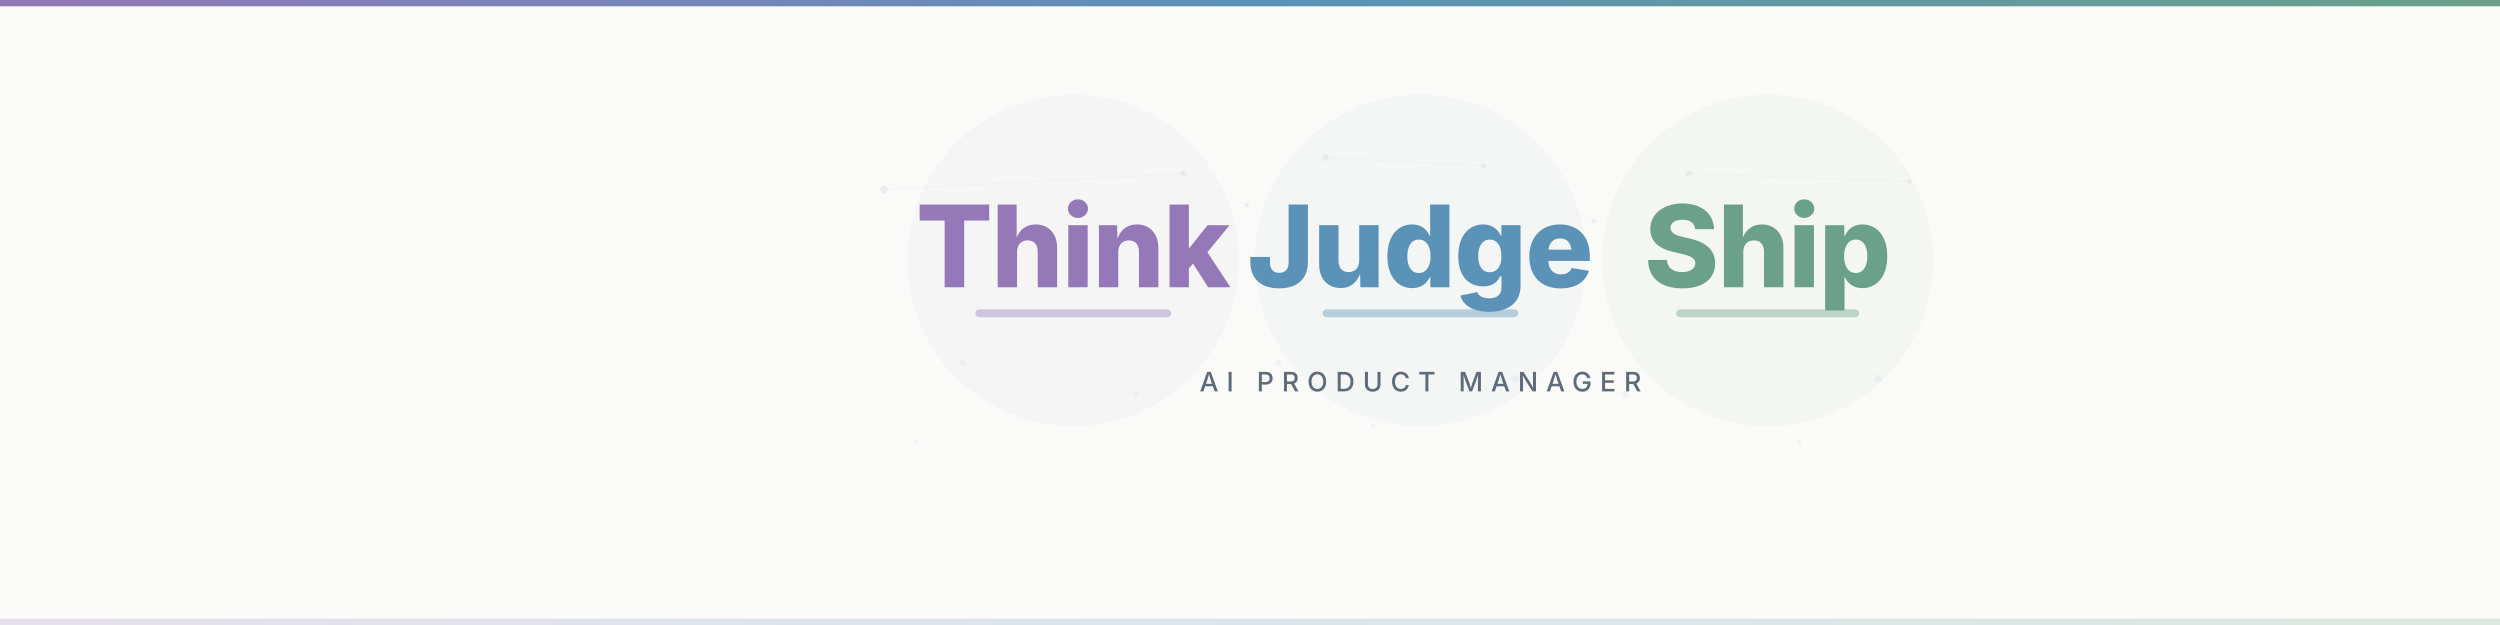
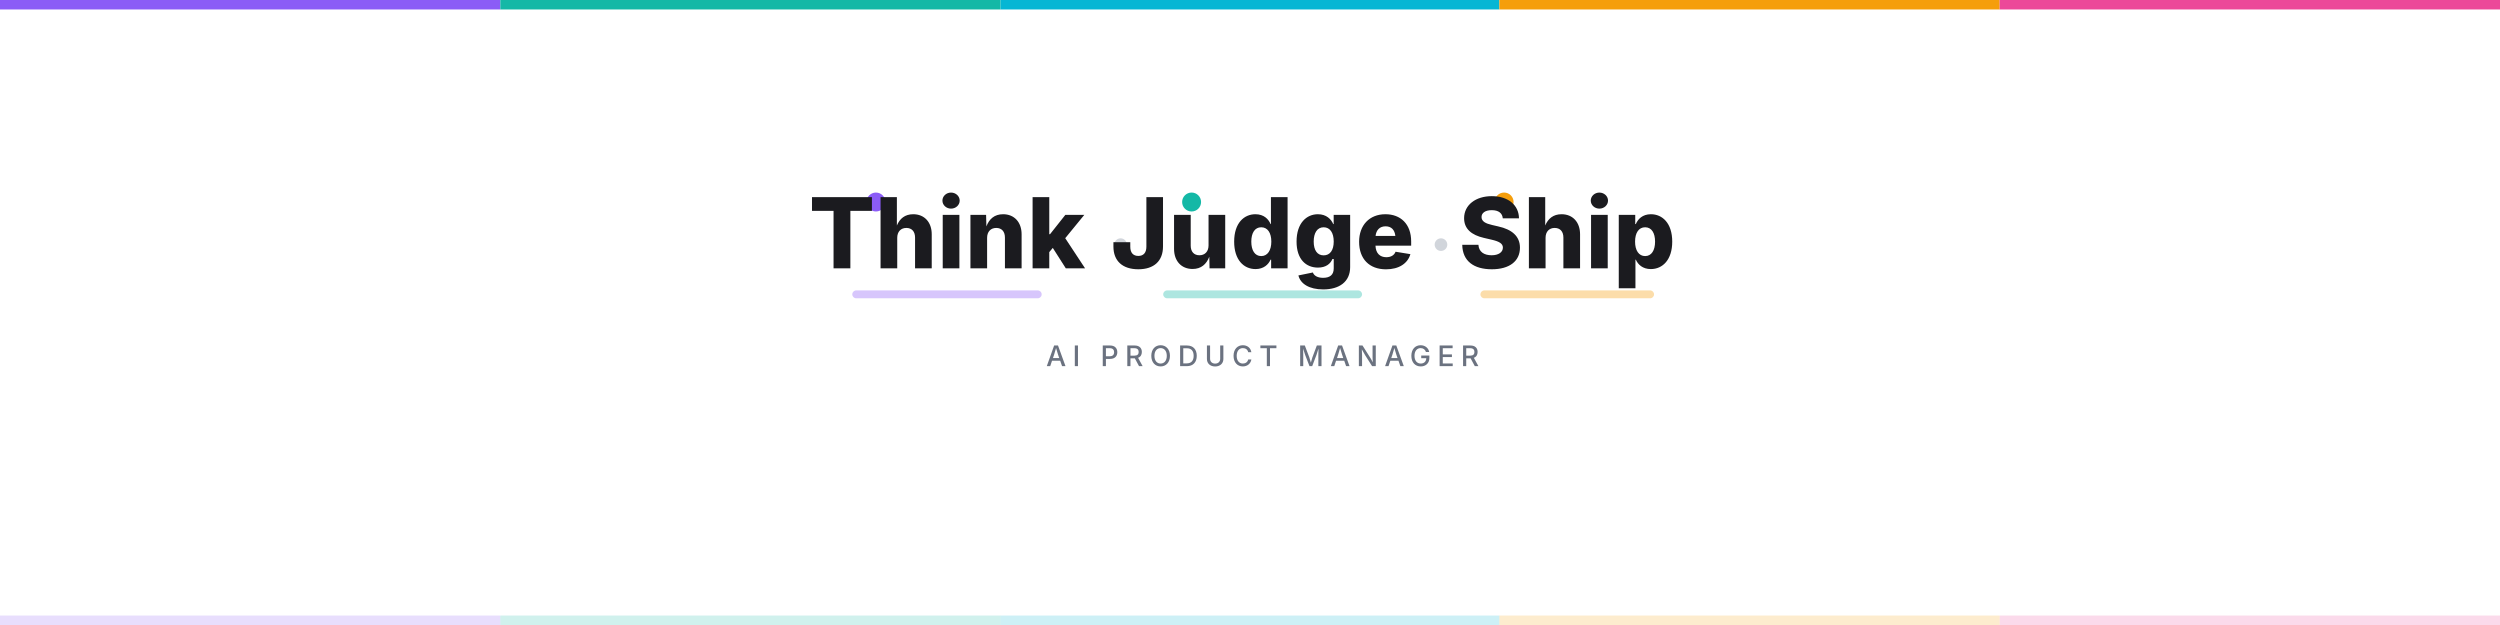
<svg xmlns="http://www.w3.org/2000/svg" viewBox="0 0 1584 396" width="1584" height="396" role="img" aria-label="Think. Judge. Ship. AI Product Manager.">
-   <defs>
-     <linearGradient id="bar" x1="0%" y1="0%" x2="100%" y2="0%">
-       <stop offset="0%" stop-color="#9478B8" />
-       <stop offset="50%" stop-color="#5B92B8" />
-       <stop offset="100%" stop-color="#6BA08A" />
-     </linearGradient>
-   </defs>
-   <rect width="1584" height="396" fill="#FAFAF8" />
-   <rect x="0" y="0" width="1584" height="4" fill="url(#bar)" />
-   <circle cx="560" cy="120" r="2.5" fill="#9478B8" opacity="0.12" />
-   <circle cx="610" cy="230" r="2" fill="#9478B8" opacity="0.08" />
-   <circle cx="750" cy="110" r="2" fill="#9478B8" opacity="0.10" />
-   <circle cx="580" cy="280" r="1.5" fill="#9478B8" opacity="0.06" />
-   <circle cx="720" cy="250" r="1.5" fill="#9478B8" opacity="0.07" />
-   <circle cx="790" cy="130" r="1.5" fill="#7B88B0" opacity="0.09" />
-   <circle cx="810" cy="230" r="2" fill="#7B88B0" opacity="0.06" />
-   <circle cx="840" cy="100" r="2" fill="#5B92B8" opacity="0.10" />
-   <circle cx="960" cy="240" r="2.5" fill="#5B92B8" opacity="0.08" />
-   <circle cx="870" cy="270" r="1.5" fill="#5B92B8" opacity="0.07" />
-   <circle cx="940" cy="105" r="1.5" fill="#5B92B8" opacity="0.10" />
-   <circle cx="1010" cy="140" r="1.5" fill="#5F9DA0" opacity="0.08" />
-   <circle cx="1030" cy="250" r="2" fill="#5F9DA0" opacity="0.06" />
-   <circle cx="1070" cy="110" r="2" fill="#6BA08A" opacity="0.10" />
-   <circle cx="1190" cy="240" r="2.5" fill="#6BA08A" opacity="0.08" />
-   <circle cx="1140" cy="280" r="1.5" fill="#6BA08A" opacity="0.06" />
-   <circle cx="1210" cy="115" r="1.5" fill="#6BA08A" opacity="0.09" />
-   <line x1="560" y1="120" x2="750" y2="110" stroke="#9478B8" stroke-width="0.5" opacity="0.06" />
-   <line x1="750" y1="110" x2="790" y2="130" stroke="#7B88B0" stroke-width="0.5" opacity="0.05" />
-   <line x1="840" y1="100" x2="940" y2="105" stroke="#5B92B8" stroke-width="0.5" opacity="0.06" />
-   <line x1="940" y1="105" x2="1010" y2="140" stroke="#5F9DA0" stroke-width="0.5" opacity="0.05" />
-   <line x1="1070" y1="110" x2="1210" y2="115" stroke="#6BA08A" stroke-width="0.5" opacity="0.06" />
-   <line x1="610" y1="230" x2="720" y2="250" stroke="#9478B8" stroke-width="0.5" opacity="0.04" />
-   <line x1="960" y1="240" x2="1030" y2="250" stroke="#5B92B8" stroke-width="0.5" opacity="0.04" />
-   <circle cx="680" cy="165" r="105" fill="#9478B8" opacity="0.04" />
-   <circle cx="900" cy="165" r="105" fill="#5B92B8" opacity="0.04" />
-   <circle cx="1120" cy="165" r="105" fill="#6BA08A" opacity="0.04" />
-   <text x="680" y="182" text-anchor="middle" font-family="Inter, Segoe UI, sans-serif" font-size="72" font-weight="800" fill="#9478B8" letter-spacing="-1">Think</text>
-   <rect x="618" y="196" width="124" height="5" rx="2.5" fill="#9478B8" opacity="0.40" />
-   <text x="900" y="182" text-anchor="middle" font-family="Inter, Segoe UI, sans-serif" font-size="72" font-weight="800" fill="#5B92B8" letter-spacing="-1">Judge</text>
-   <rect x="838" y="196" width="124" height="5" rx="2.5" fill="#5B92B8" opacity="0.40" />
-   <text x="1120" y="182" text-anchor="middle" font-family="Inter, Segoe UI, sans-serif" font-size="72" font-weight="800" fill="#6BA08A" letter-spacing="-1">Ship</text>
-   <rect x="1062" y="196" width="116" height="5" rx="2.5" fill="#6BA08A" opacity="0.40" />
-   <text x="900" y="248" text-anchor="middle" font-family="Inter, Segoe UI, sans-serif" font-size="17" font-weight="500" fill="#5F6B7A" letter-spacing="5">AI PRODUCT MANAGER</text>
-   <rect x="0" y="392" width="1584" height="4" fill="url(#bar)" opacity="0.20" />
+   <rect width="1584" height="396" fill="#FFFFFF" />
+   <rect x="0" y="0" width="317" height="6" fill="#8B5CF6" />
+   <rect x="317" y="0" width="317" height="6" fill="#14B8A6" />
+   <rect x="634" y="0" width="316" height="6" fill="#06B6D4" />
+   <rect x="950" y="0" width="317" height="6" fill="#F59E0B" />
+   <rect x="1267" y="0" width="317" height="6" fill="#EC4899" />
+   <circle cx="555" cy="128" r="6" fill="#8B5CF6" />
+   <text x="600" y="170" text-anchor="middle" font-family="Inter, Segoe UI, sans-serif" font-size="62" font-weight="800" fill="#1B1B1F">Think</text>
+   <rect x="540" y="184" width="120" height="5" rx="2.5" fill="#8B5CF6" opacity="0.35" />
+   <circle cx="710" cy="155" r="4" fill="#D1D5DB" />
+   <circle cx="755" cy="128" r="6" fill="#14B8A6" />
+   <text x="800" y="170" text-anchor="middle" font-family="Inter, Segoe UI, sans-serif" font-size="62" font-weight="800" fill="#1B1B1F">Judge</text>
+   <rect x="737" y="184" width="126" height="5" rx="2.5" fill="#14B8A6" opacity="0.35" />
+   <circle cx="913" cy="155" r="4" fill="#D1D5DB" />
+   <circle cx="953" cy="128" r="6" fill="#F59E0B" />
+   <text x="993" y="170" text-anchor="middle" font-family="Inter, Segoe UI, sans-serif" font-size="62" font-weight="800" fill="#1B1B1F">Ship</text>
+   <rect x="938" y="184" width="110" height="5" rx="2.5" fill="#F59E0B" opacity="0.35" />
+   <text x="800" y="232" text-anchor="middle" font-family="Inter, Segoe UI, sans-serif" font-size="18" font-weight="500" fill="#6B7280" letter-spacing="4">AI PRODUCT MANAGER</text>
+   <rect x="0" y="390" width="317" height="6" fill="#8B5CF6" opacity="0.20" />
+   <rect x="317" y="390" width="317" height="6" fill="#14B8A6" opacity="0.20" />
+   <rect x="634" y="390" width="316" height="6" fill="#06B6D4" opacity="0.20" />
+   <rect x="950" y="390" width="317" height="6" fill="#F59E0B" opacity="0.20" />
+   <rect x="1267" y="390" width="317" height="6" fill="#EC4899" opacity="0.20" />
</svg>
